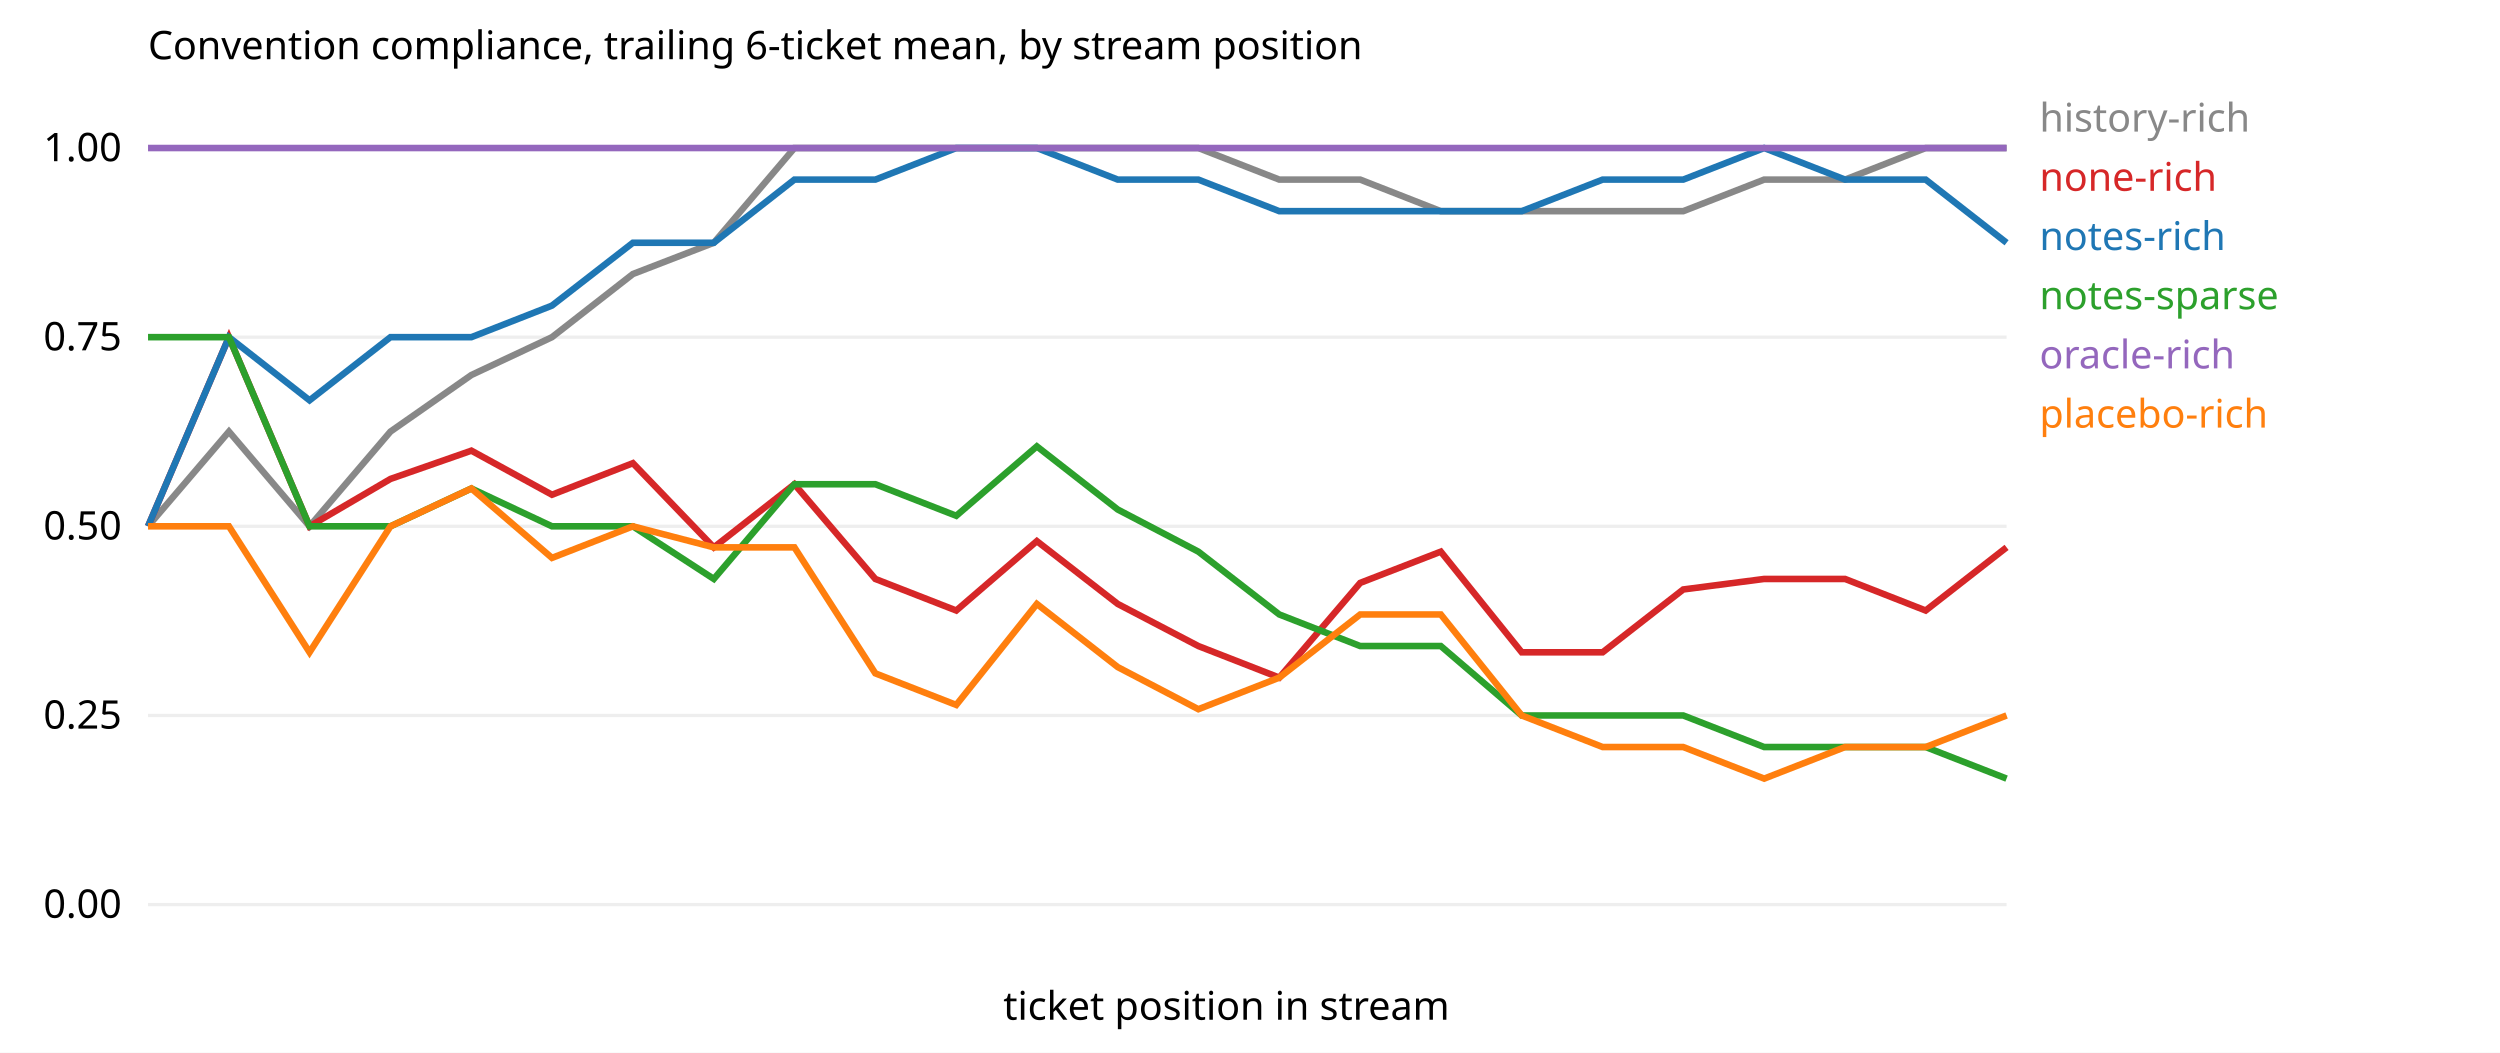
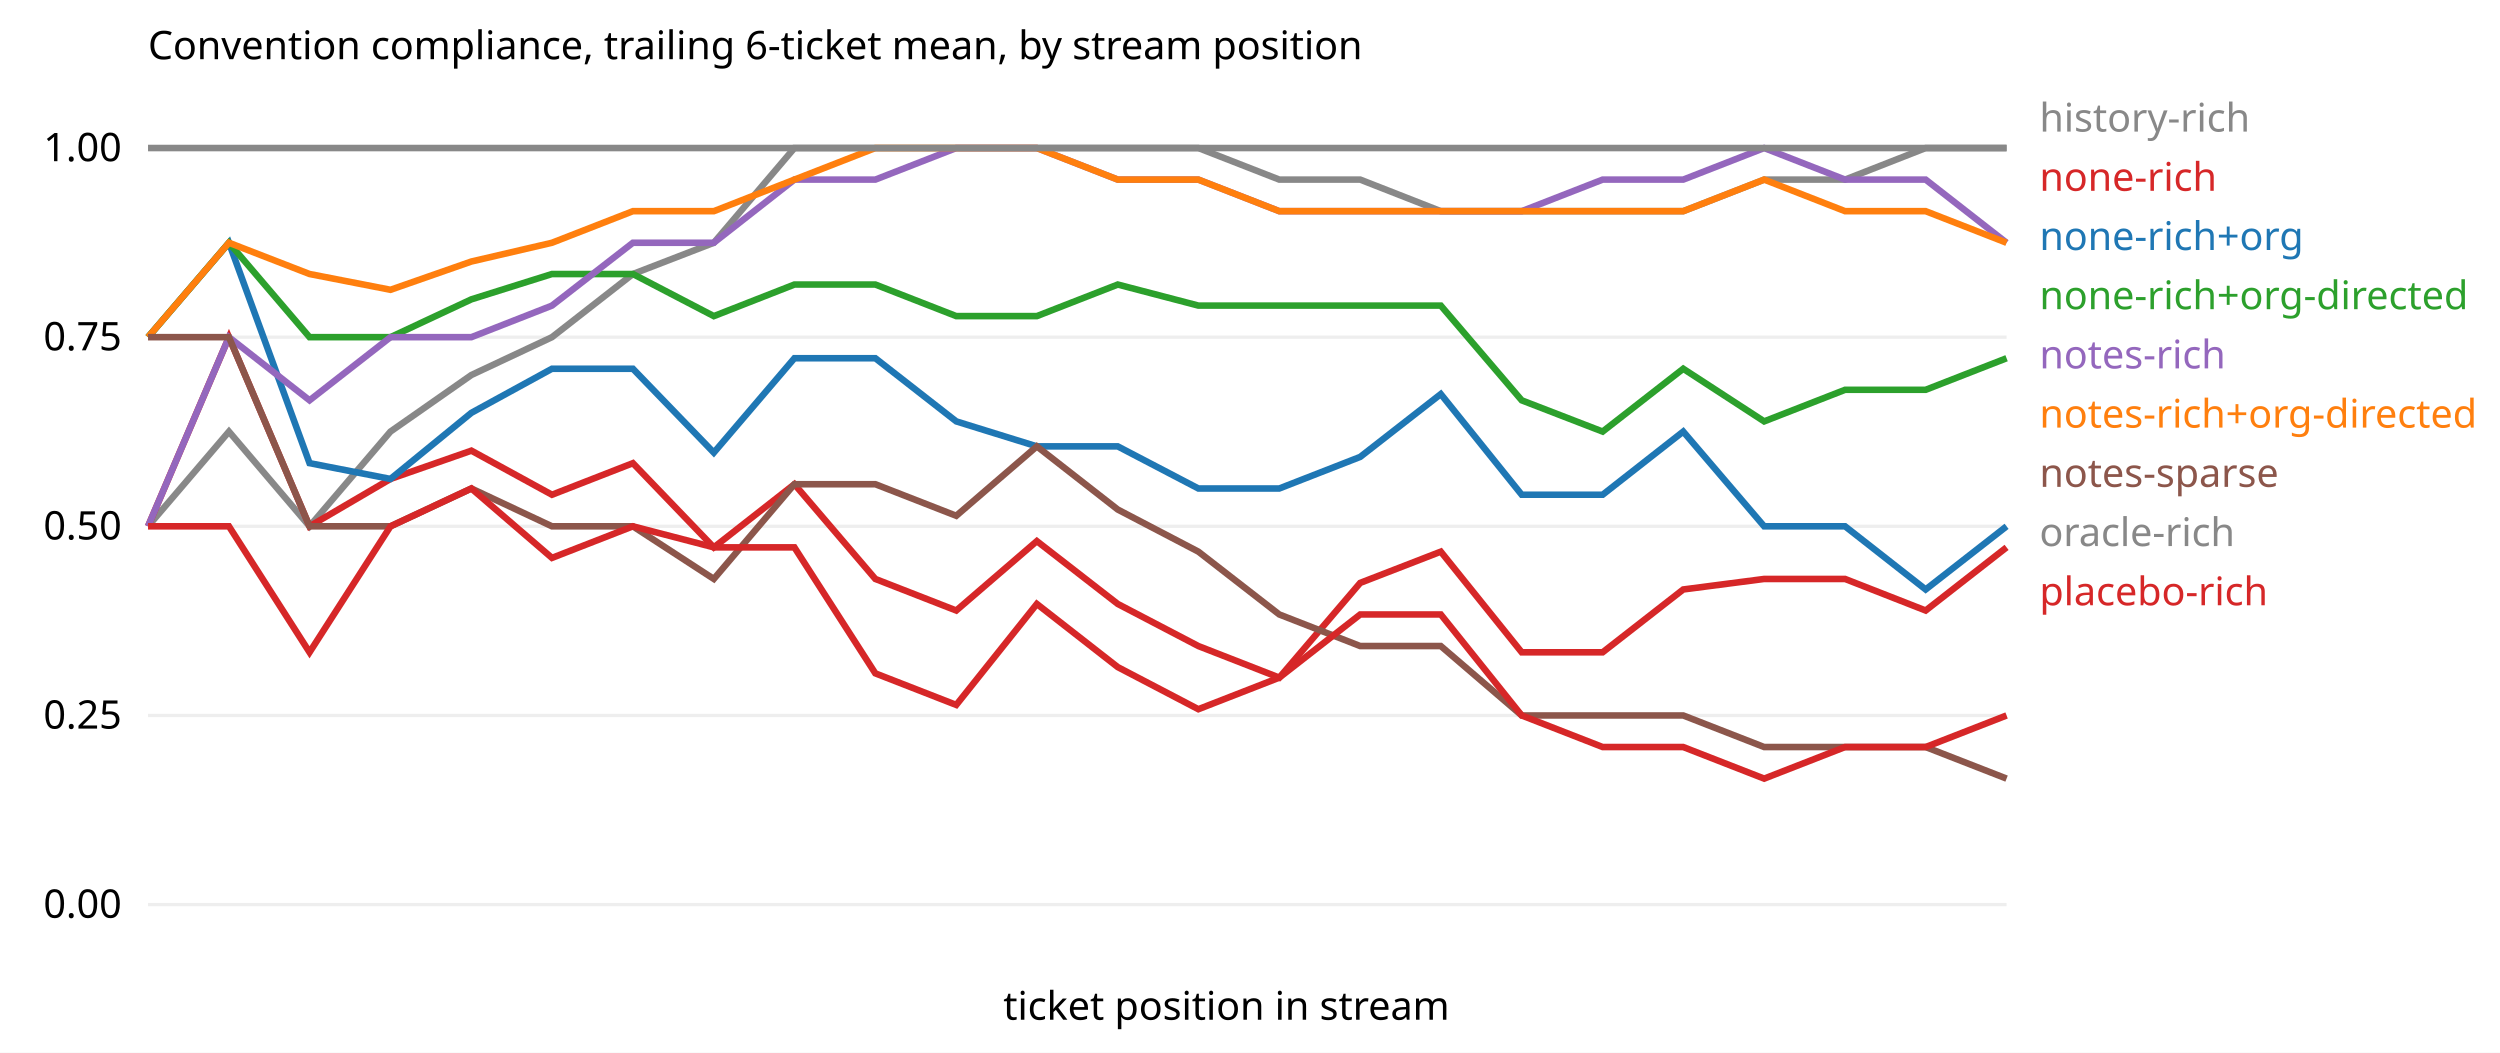
<svg xmlns="http://www.w3.org/2000/svg" viewBox="0 0 760 320" font-family="sans-serif" font-size="12">
  <rect width="760" height="320" fill="white" />
  <text x="45" y="18">Convention compliance, trailing 6-ticket mean, by stream position</text>
  <line x1="45" x2="610" y1="275" y2="275" stroke="#eee" />
  <text x="37" y="279" text-anchor="end">0.00</text>
  <line x1="45" x2="610" y1="217.5" y2="217.5" stroke="#eee" />
  <text x="37" y="221.5" text-anchor="end">0.25</text>
  <line x1="45" x2="610" y1="160.0" y2="160.0" stroke="#eee" />
  <text x="37" y="164.0" text-anchor="end">0.50</text>
  <line x1="45" x2="610" y1="102.5" y2="102.5" stroke="#eee" />
  <text x="37" y="106.5" text-anchor="end">0.75</text>
  <line x1="45" x2="610" y1="45.0" y2="45.0" stroke="#eee" />
  <text x="37" y="49.0" text-anchor="end">1.00</text>
  <polyline fill="none" stroke="#888888" stroke-width="2" points="45.0,160.0 69.6,131.2 94.1,160.0 118.7,131.2 143.3,114.0 167.8,102.5 192.4,83.3 217.0,73.8 241.5,45.0 266.1,45.0 290.7,45.0 315.2,45.0 339.8,45.0 364.3,45.0 388.9,54.6 413.5,54.6 438.0,64.2 462.6,64.2 487.2,64.2 511.7,64.2 536.3,54.6 560.9,54.6 585.4,45.0 610.0,45.0" />
  <text x="620" y="40" fill="#888888">history-rich</text>
  <polyline fill="none" stroke="#d62728" stroke-width="2" points="45.0,160.0 69.6,102.5 94.1,160.0 118.7,145.6 143.3,137.0 167.8,150.4 192.4,140.8 217.0,166.4 241.5,147.2 266.1,176.0 290.7,185.6 315.2,164.5 339.8,183.6 364.3,196.4 388.9,206.0 413.5,177.2 438.0,167.7 462.6,198.3 487.2,198.3 511.7,179.2 536.3,176.0 560.9,176.0 585.4,185.6 610.0,166.4" />
  <text x="620" y="58" fill="#d62728">none-rich</text>
-   <polyline fill="none" stroke="#1f77b4" stroke-width="2" points="45.0,160.0 69.6,102.5 94.1,121.7 118.7,102.5 143.3,102.5 167.8,92.9 192.4,73.8 217.0,73.8 241.5,54.6 266.1,54.6 290.7,45.0 315.2,45.0 339.8,54.6 364.3,54.6 388.9,64.2 413.5,64.2 438.0,64.2 462.6,64.2 487.2,54.6 511.7,54.6 536.3,45.0 560.9,54.6 585.4,54.6 610.0,73.8" />
-   <text x="620" y="76" fill="#1f77b4">notes-rich</text>
-   <polyline fill="none" stroke="#2ca02c" stroke-width="2" points="45.0,102.5 69.6,102.5 94.1,160.0 118.7,160.0 143.3,148.5 167.8,160.0 192.4,160.0 217.0,176.0 241.5,147.2 266.1,147.2 290.7,156.8 315.2,135.7 339.8,154.9 364.3,167.7 388.9,186.8 413.5,196.4 438.0,196.4 462.6,217.5 487.2,217.5 511.7,217.5 536.3,227.1 560.9,227.1 585.4,227.1 610.0,236.7" />
-   <text x="620" y="94" fill="#2ca02c">notes-sparse</text>
-   <polyline fill="none" stroke="#9467bd" stroke-width="2" points="45.0,45.0 69.6,45.0 94.1,45.0 118.7,45.0 143.3,45.0 167.8,45.0 192.4,45.0 217.0,45.0 241.5,45.0 266.1,45.0 290.7,45.0 315.2,45.0 339.8,45.0 364.3,45.0 388.9,45.0 413.5,45.0 438.0,45.0 462.6,45.0 487.2,45.0 511.7,45.0 536.3,45.0 560.9,45.0 585.4,45.0 610.0,45.0" />
-   <text x="620" y="112" fill="#9467bd">oracle-rich</text>
-   <polyline fill="none" stroke="#ff7f0e" stroke-width="2" points="45.0,160.0 69.6,160.0 94.1,198.3 118.7,160.0 143.3,148.5 167.8,169.6 192.4,160.0 217.0,166.4 241.5,166.4 266.1,204.7 290.7,214.3 315.2,183.6 339.8,202.8 364.3,215.6 388.9,206.0 413.5,186.8 438.0,186.8 462.6,217.5 487.2,227.1 511.7,227.1 536.3,236.7 560.9,227.1 585.4,227.1 610.0,217.5" />
-   <text x="620" y="130" fill="#ff7f0e">placebo-rich</text>
+   <polyline fill="none" stroke="#1f77b4" stroke-width="2" points="45.0,102.5 69.6,73.8 94.1,140.8 118.7,145.6 143.3,125.5 167.8,112.1 192.4,112.1 217.0,137.6 241.5,108.9 266.1,108.9 290.7,128.1 315.2,135.7 339.8,135.7 364.3,148.5 388.9,148.5 413.5,138.9 438.0,119.8 462.6,150.4 487.2,150.4 511.7,131.2 536.3,160.0 560.9,160.0 585.4,179.2 610.0,160.0" />
+   <text x="620" y="76" fill="#1f77b4">none-rich+org</text>
+   <polyline fill="none" stroke="#2ca02c" stroke-width="2" points="45.0,102.5 69.6,73.8 94.1,102.5 118.7,102.5 143.3,91.0 167.8,83.3 192.4,83.3 217.0,96.1 241.5,86.5 266.1,86.5 290.7,96.1 315.2,96.1 339.8,86.5 364.3,92.9 388.9,92.9 413.5,92.9 438.0,92.9 462.6,121.7 487.2,131.2 511.7,112.1 536.3,128.1 560.9,118.5 585.4,118.5 610.0,108.9" />
+   <text x="620" y="94" fill="#2ca02c">none-rich+org-directed</text>
+   <polyline fill="none" stroke="#9467bd" stroke-width="2" points="45.0,160.0 69.6,102.5 94.1,121.7 118.7,102.5 143.3,102.5 167.8,92.9 192.4,73.8 217.0,73.8 241.5,54.6 266.1,54.6 290.7,45.0 315.2,45.0 339.8,54.6 364.3,54.6 388.9,64.2 413.5,64.2 438.0,64.2 462.6,64.2 487.2,54.6 511.7,54.6 536.3,45.0 560.9,54.6 585.4,54.6 610.0,73.8" />
+   <text x="620" y="112" fill="#9467bd">notes-rich</text>
+   <polyline fill="none" stroke="#ff7f0e" stroke-width="2" points="45.0,102.5 69.6,73.8 94.1,83.3 118.7,88.1 143.3,79.5 167.8,73.8 192.4,64.2 217.0,64.2 241.5,54.6 266.1,45.0 290.7,45.0 315.2,45.0 339.8,54.6 364.3,54.6 388.9,64.2 413.5,64.2 438.0,64.2 462.6,64.2 487.2,64.2 511.7,64.2 536.3,54.6 560.9,64.2 585.4,64.2 610.0,73.8" />
+   <text x="620" y="130" fill="#ff7f0e">notes-rich+org-directed</text>
+   <polyline fill="none" stroke="#8c564b" stroke-width="2" points="45.0,102.5 69.6,102.5 94.1,160.0 118.7,160.0 143.3,148.5 167.8,160.0 192.4,160.0 217.0,176.0 241.5,147.2 266.1,147.2 290.7,156.8 315.2,135.7 339.8,154.9 364.3,167.7 388.9,186.8 413.5,196.4 438.0,196.4 462.6,217.5 487.2,217.5 511.7,217.5 536.3,227.1 560.9,227.1 585.4,227.1 610.0,236.7" />
+   <text x="620" y="148" fill="#8c564b">notes-sparse</text>
+   <polyline fill="none" stroke="#888888" stroke-width="2" points="45.0,45.0 69.6,45.0 94.1,45.0 118.7,45.0 143.3,45.0 167.8,45.0 192.4,45.0 217.0,45.0 241.5,45.0 266.1,45.0 290.7,45.0 315.2,45.0 339.8,45.0 364.3,45.0 388.9,45.0 413.5,45.0 438.0,45.0 462.6,45.0 487.2,45.0 511.7,45.0 536.3,45.0 560.9,45.0 585.4,45.0 610.0,45.0" />
+   <text x="620" y="166" fill="#888888">oracle-rich</text>
+   <polyline fill="none" stroke="#d62728" stroke-width="2" points="45.0,160.0 69.6,160.0 94.1,198.3 118.7,160.0 143.3,148.5 167.8,169.6 192.4,160.0 217.0,166.4 241.5,166.4 266.1,204.7 290.7,214.3 315.2,183.6 339.8,202.8 364.3,215.6 388.9,206.0 413.5,186.8 438.0,186.8 462.6,217.5 487.2,227.1 511.7,227.1 536.3,236.7 560.9,227.1 585.4,227.1 610.0,217.5" />
+   <text x="620" y="184" fill="#d62728">placebo-rich</text>
  <text x="305.0" y="310">ticket position in stream</text>
</svg>
